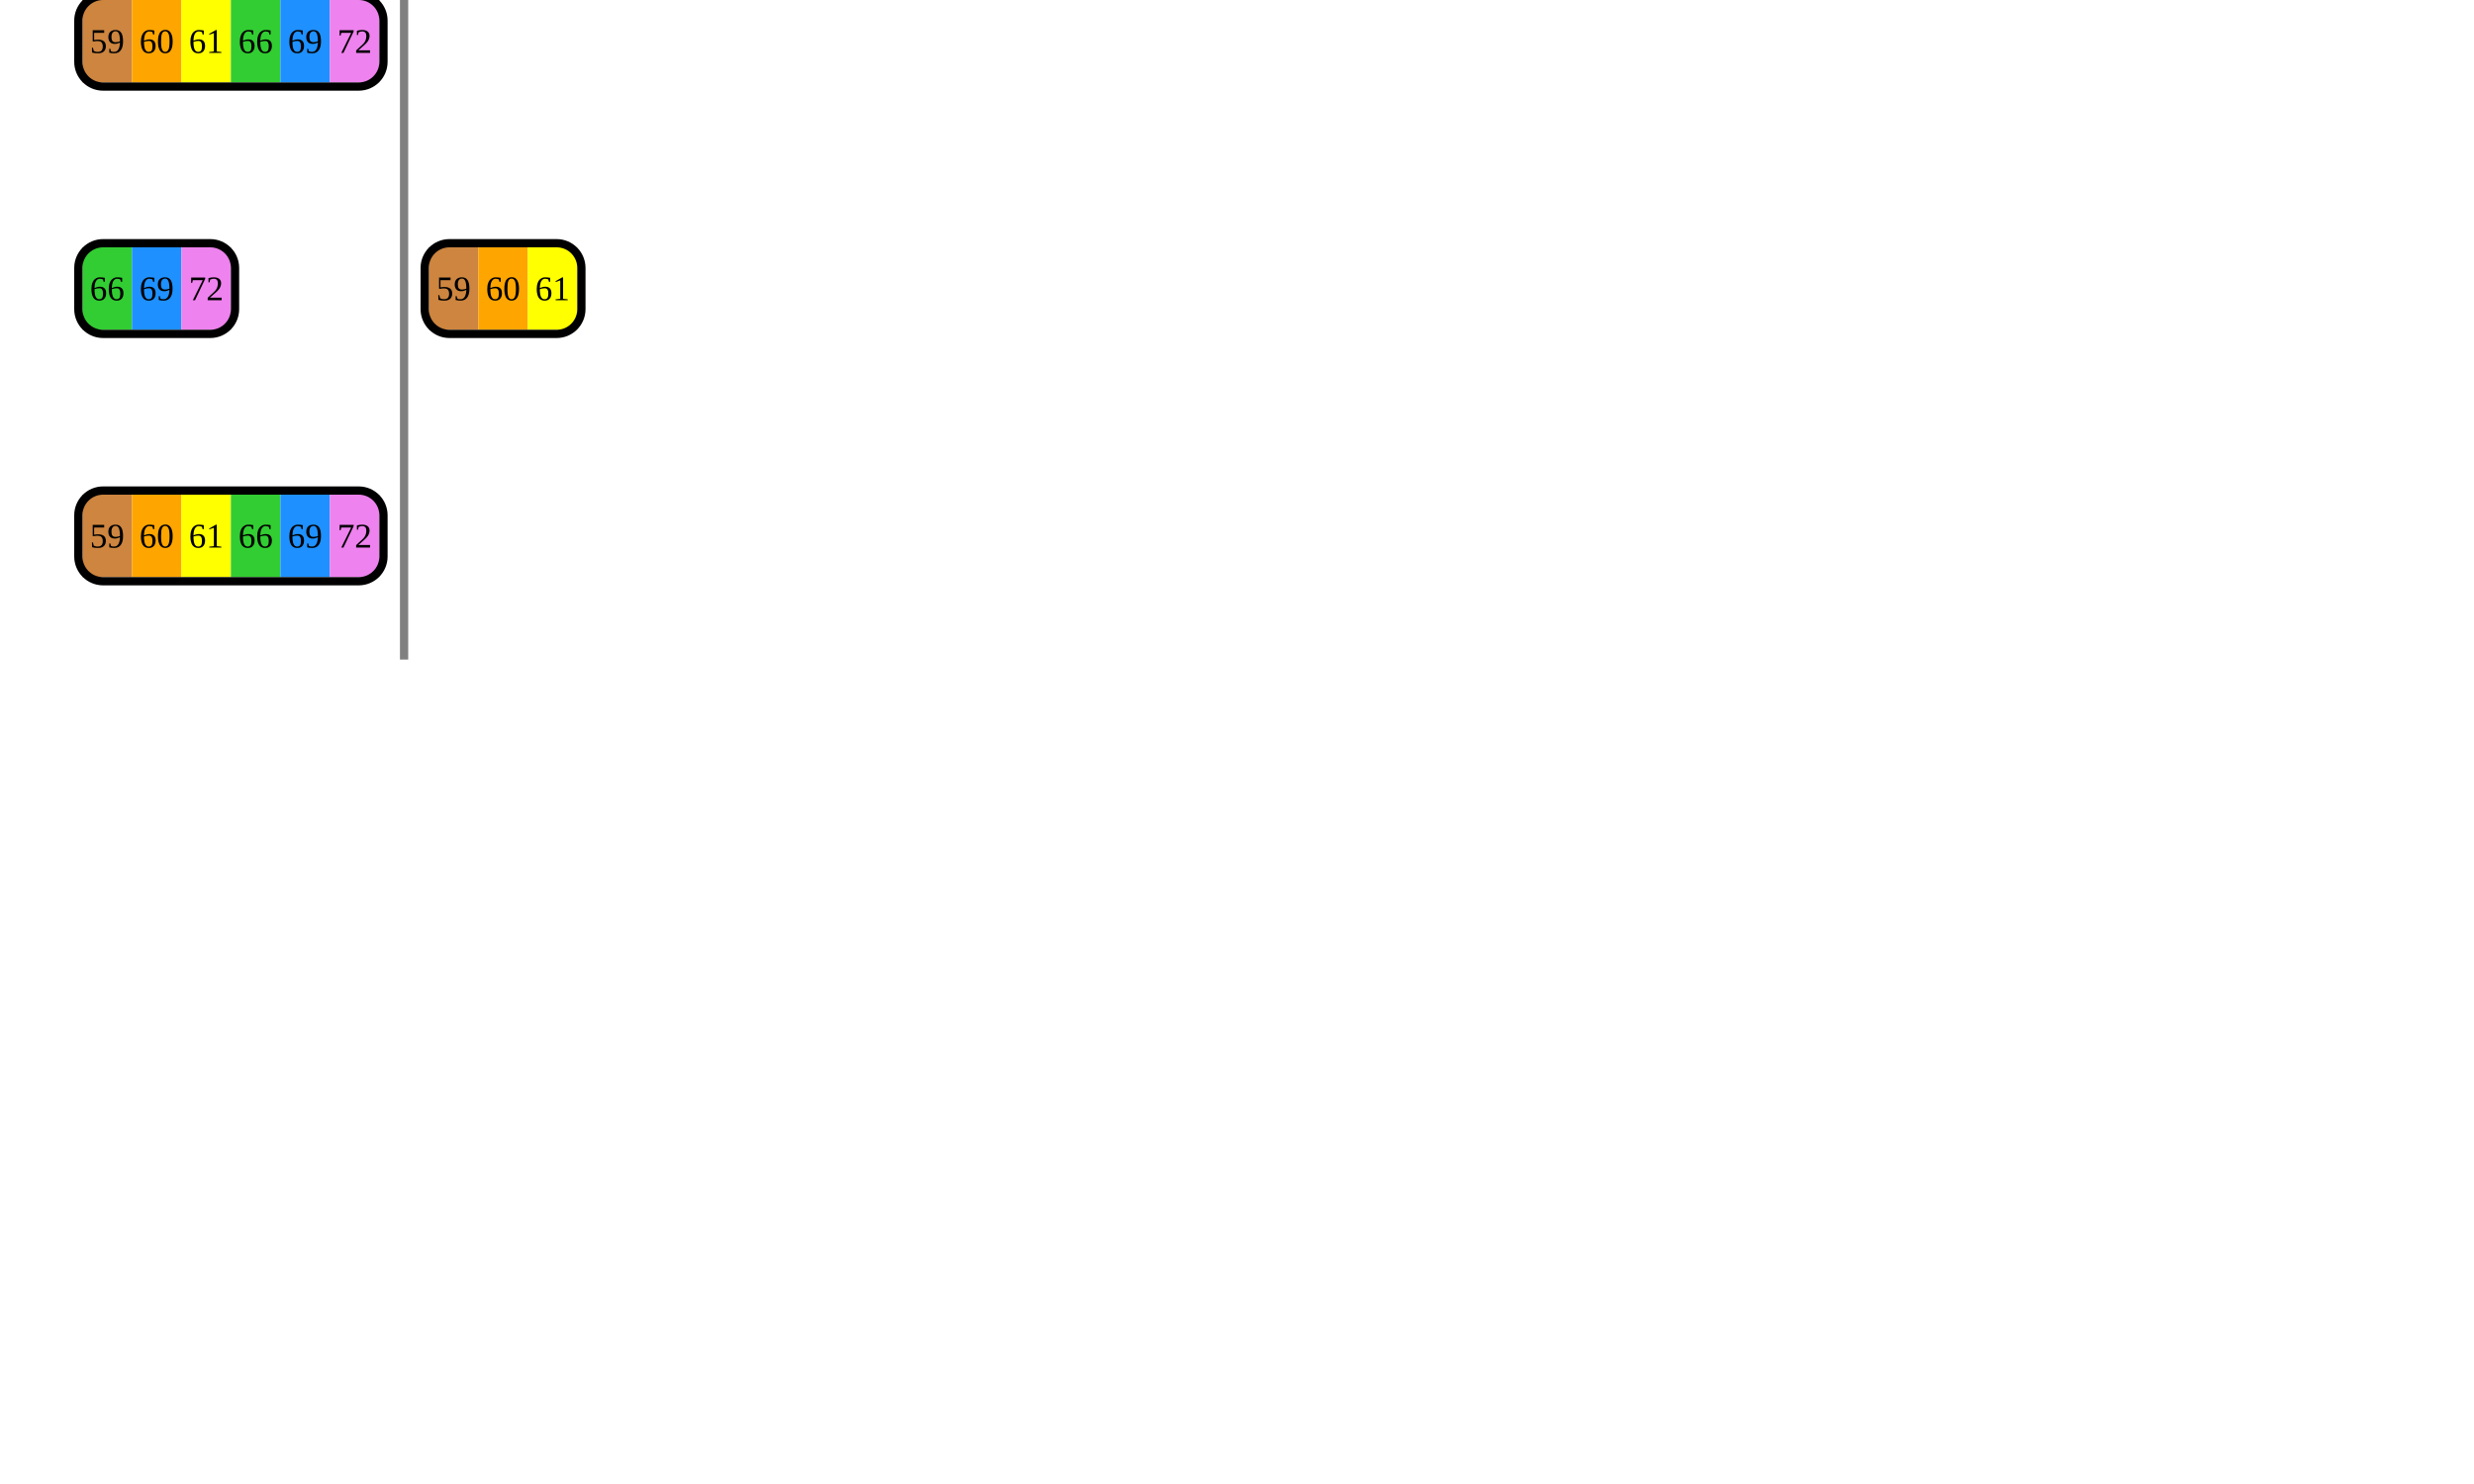
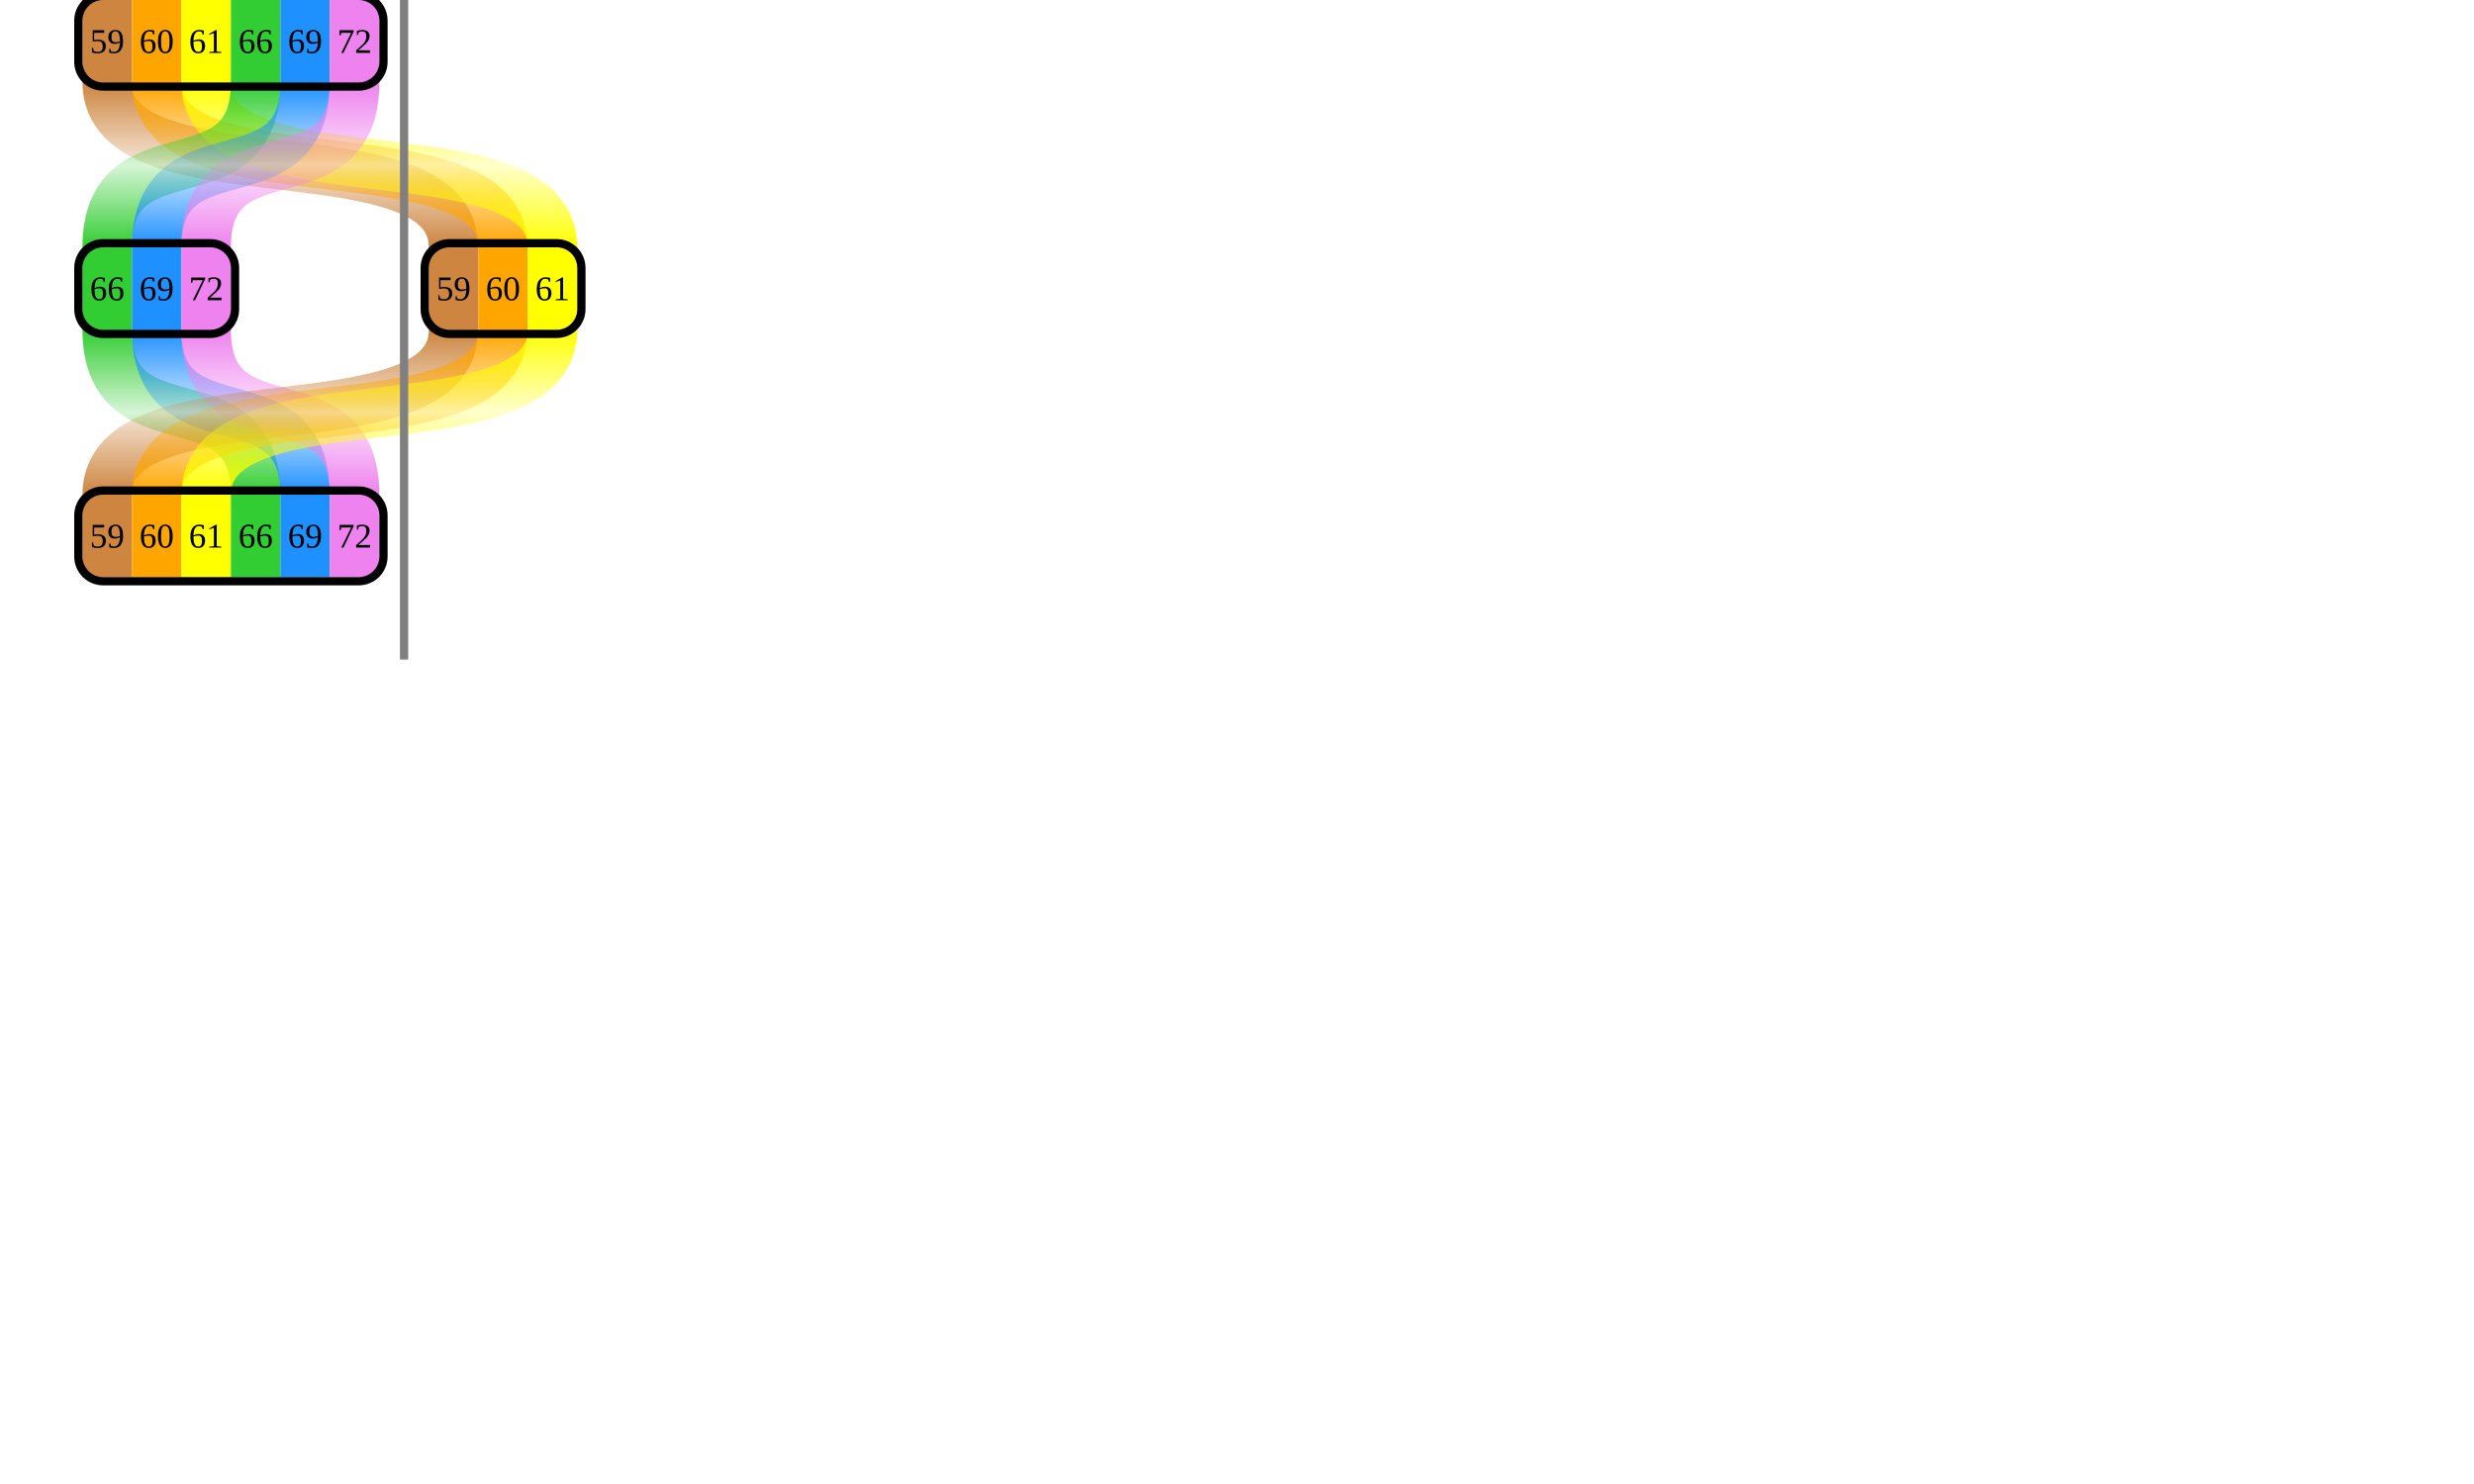
<svg xmlns="http://www.w3.org/2000/svg" viewBox="0 0 300 180">
  <g transform="translate(10)">
    <defs>
      <linearGradient id="dodgerblueGradient" x1="0%" x2="0%" y1="0%" y2="100%">
        <stop offset="0%" stop-color="dodgerblue" stop-opacity="1" />
        <stop offset="50%" stop-color="dodgerblue" stop-opacity=".2" />
        <stop offset="100%" stop-color="dodgerblue" stop-opacity="1" />
      </linearGradient>
      <linearGradient id="yellowGradient" x1="0%" x2="0%" y1="0%" y2="100%">
        <stop offset="0%" stop-color="yellow" stop-opacity="1" />
        <stop offset="50%" stop-color="yellow" stop-opacity=".2" />
        <stop offset="100%" stop-color="yellow" stop-opacity="1" />
      </linearGradient>
      <linearGradient id="violetGradient" x1="0%" x2="0%" y1="0%" y2="100%">
        <stop offset="0%" stop-color="violet" stop-opacity="1" />
        <stop offset="50%" stop-color="violet" stop-opacity=".2" />
        <stop offset="100%" stop-color="violet" stop-opacity="1" />
      </linearGradient>
      <linearGradient id="orangeGradient" x1="0%" x2="0%" y1="0%" y2="100%">
        <stop offset="0%" stop-color="orange" stop-opacity="1" />
        <stop offset="50%" stop-color="orange" stop-opacity=".2" />
        <stop offset="100%" stop-color="orange" stop-opacity="1" />
      </linearGradient>
      <linearGradient id="limegreenGradient" x1="0%" x2="0%" y1="0%" y2="100%">
        <stop offset="0%" stop-color="limegreen" stop-opacity="1" />
        <stop offset="50%" stop-color="limegreen" stop-opacity=".2" />
        <stop offset="100%" stop-color="limegreen" stop-opacity="1" />
      </linearGradient>
      <linearGradient id="peruGradient" x1="0%" x2="0%" y1="0%" y2="100%">
        <stop offset="0%" stop-color="peru" stop-opacity="1" />
        <stop offset="50%" stop-color="peru" stop-opacity=".2" />
        <stop offset="100%" stop-color="peru" stop-opacity="1" />
      </linearGradient>
    </defs>
    <g transform="translate(0, 0.0)">
      <g>
        <rect x="0.0" y="0" width="6.0" height="10.0" fill="peru" />
        <text x="3.0" y="5.0" text-anchor="middle" dominant-baseline="central" font-size="4.2">59</text>
        <rect x="6.0" y="0" width="6.0" height="10.0" fill="orange" />
        <text x="9.0" y="5.0" text-anchor="middle" dominant-baseline="central" font-size="4.2">60</text>
        <rect x="12.0" y="0" width="6.0" height="10.0" fill="yellow" />
        <text x="15.0" y="5.0" text-anchor="middle" dominant-baseline="central" font-size="4.2">61</text>
        <rect x="18.0" y="0" width="6.0" height="10.0" fill="limegreen" />
        <text x="21.0" y="5.0" text-anchor="middle" dominant-baseline="central" font-size="4.2">66</text>
        <rect x="24.0" y="0" width="6.0" height="10.0" fill="dodgerblue" />
        <text x="27.0" y="5.0" text-anchor="middle" dominant-baseline="central" font-size="4.2">69</text>
        <rect x="30.0" y="0" width="6.0" height="10.0" fill="violet" />
        <text x="33.0" y="5.0" text-anchor="middle" dominant-baseline="central" font-size="4.2">72</text>
      </g>
-       <g />
    </g>
    <g transform="translate(0, 30.0)">
      <g>
        <rect x="0.0" y="0" width="6.0" height="10.0" fill="limegreen" />
        <text x="3.0" y="5.0" text-anchor="middle" dominant-baseline="central" font-size="4.2">66</text>
        <rect x="6.0" y="0" width="6.0" height="10.0" fill="dodgerblue" />
        <text x="9.0" y="5.0" text-anchor="middle" dominant-baseline="central" font-size="4.2">69</text>
        <rect x="12.0" y="0" width="6.0" height="10.0" fill="violet" />
        <text x="15.0" y="5.0" text-anchor="middle" dominant-baseline="central" font-size="4.2">72</text>
      </g>
      <g>
        <rect x="42.0" y="0" width="6.0" height="10.0" fill="peru" />
        <text x="45.0" y="5.0" text-anchor="middle" dominant-baseline="central" font-size="4.2">59</text>
        <rect x="48.0" y="0" width="6.0" height="10.0" fill="orange" />
        <text x="51.0" y="5.0" text-anchor="middle" dominant-baseline="central" font-size="4.2">60</text>
        <rect x="54.0" y="0" width="6.0" height="10.0" fill="yellow" />
        <text x="57.0" y="5.0" text-anchor="middle" dominant-baseline="central" font-size="4.2">61</text>
      </g>
    </g>
    <g transform="translate(0, 60.0)">
      <g>
        <rect x="0.0" y="0" width="6.0" height="10.0" fill="peru" />
        <text x="3.0" y="5.0" text-anchor="middle" dominant-baseline="central" font-size="4.2">59</text>
        <rect x="6.0" y="0" width="6.0" height="10.0" fill="orange" />
        <text x="9.0" y="5.0" text-anchor="middle" dominant-baseline="central" font-size="4.2">60</text>
        <rect x="12.0" y="0" width="6.0" height="10.0" fill="yellow" />
        <text x="15.0" y="5.0" text-anchor="middle" dominant-baseline="central" font-size="4.2">61</text>
        <rect x="18.0" y="0" width="6.0" height="10.0" fill="limegreen" />
        <text x="21.0" y="5.0" text-anchor="middle" dominant-baseline="central" font-size="4.2">66</text>
        <rect x="24.0" y="0" width="6.0" height="10.0" fill="dodgerblue" />
        <text x="27.0" y="5.0" text-anchor="middle" dominant-baseline="central" font-size="4.2">69</text>
        <rect x="30.0" y="0" width="6.0" height="10.0" fill="violet" />
        <text x="33.0" y="5.0" text-anchor="middle" dominant-baseline="central" font-size="4.2">72</text>
      </g>
-       <g />
    </g>
-     <g transform="translate(0, 30.0)" />
-     <g transform="translate(0, 60.0)" />
+     <g transform="translate(0, 30.0)">
+       <path d="M 3.0,-20.0 C 3.0,-5.0 45.0, -15.0 45.0,0" stroke="url(#peruGradient)" fill="none" stroke-width="6.0" />
+       <path d="M 9.0,-20.0 C 9.0,-5.0 51.0, -15.0 51.0,0" stroke="url(#orangeGradient)" fill="none" stroke-width="6.0" />
+       <path d="M 15.0,-20.0 C 15.0,-5.0 57.0, -15.0 57.0,0" stroke="url(#yellowGradient)" fill="none" stroke-width="6.0" />
+       <path d="M 21.0,-20.0 C 21.0,-5.0 3.0, -15.0 3.0,0" stroke="url(#limegreenGradient)" fill="none" stroke-width="6.0" />
+       <path d="M 27.0,-20.0 C 27.0,-5.0 9.0, -15.0 9.0,0" stroke="url(#dodgerblueGradient)" fill="none" stroke-width="6.0" />
+       <path d="M 33.0,-20.0 C 33.0,-5.0 15.0, -15.0 15.0,0" stroke="url(#violetGradient)" fill="none" stroke-width="6.0" />
+     </g>
+     <g transform="translate(0, 60.0)">
+       <path d="M 3.0,-20.0 C 3.0,-5.0 21.0, -15.0 21.0,0" stroke="url(#limegreenGradient)" fill="none" stroke-width="6.0" />
+       <path d="M 9.0,-20.0 C 9.0,-5.0 27.0, -15.0 27.0,0" stroke="url(#dodgerblueGradient)" fill="none" stroke-width="6.0" />
+       <path d="M 15.0,-20.0 C 15.0,-5.0 33.0, -15.0 33.0,0" stroke="url(#violetGradient)" fill="none" stroke-width="6.0" />
+       <path d="M 45.0,-20.0 C 45.0,-5.0 3.0, -15.0 3.0,0" stroke="url(#peruGradient)" fill="none" stroke-width="6.0" />
+       <path d="M 51.0,-20.0 C 51.0,-5.0 9.0, -15.0 9.0,0" stroke="url(#orangeGradient)" fill="none" stroke-width="6.0" />
+       <path d="M 57.0,-20.0 C 57.0,-5.0 15.0, -15.0 15.0,0" stroke="url(#yellowGradient)" fill="none" stroke-width="6.0" />
+     </g>
    <line transform="translate(0, -10.0)" x1="39.0" y1="0" x2="39.0" y2="90.0" stroke="gray" />
    <rect transform="translate(0, 0.0)" x="-0.5" y="-.5" width="37.0" height="11.0" stroke="black" stroke-width="1" fill="none" rx="3" />
    <rect transform="translate(0, 30.0)" x="-0.5" y="-.5" width="19.0" height="11.0" stroke="black" stroke-width="1" fill="none" rx="3" />
    <rect transform="translate(0, 30.0)" x="41.5" y="-.5" width="19.0" height="11.0" stroke="black" stroke-width="1" fill="none" rx="3" />
    <rect transform="translate(0, 60.0)" x="-0.5" y="-.5" width="37.0" height="11.0" stroke="black" stroke-width="1" fill="none" rx="3" />
  </g>
</svg>
